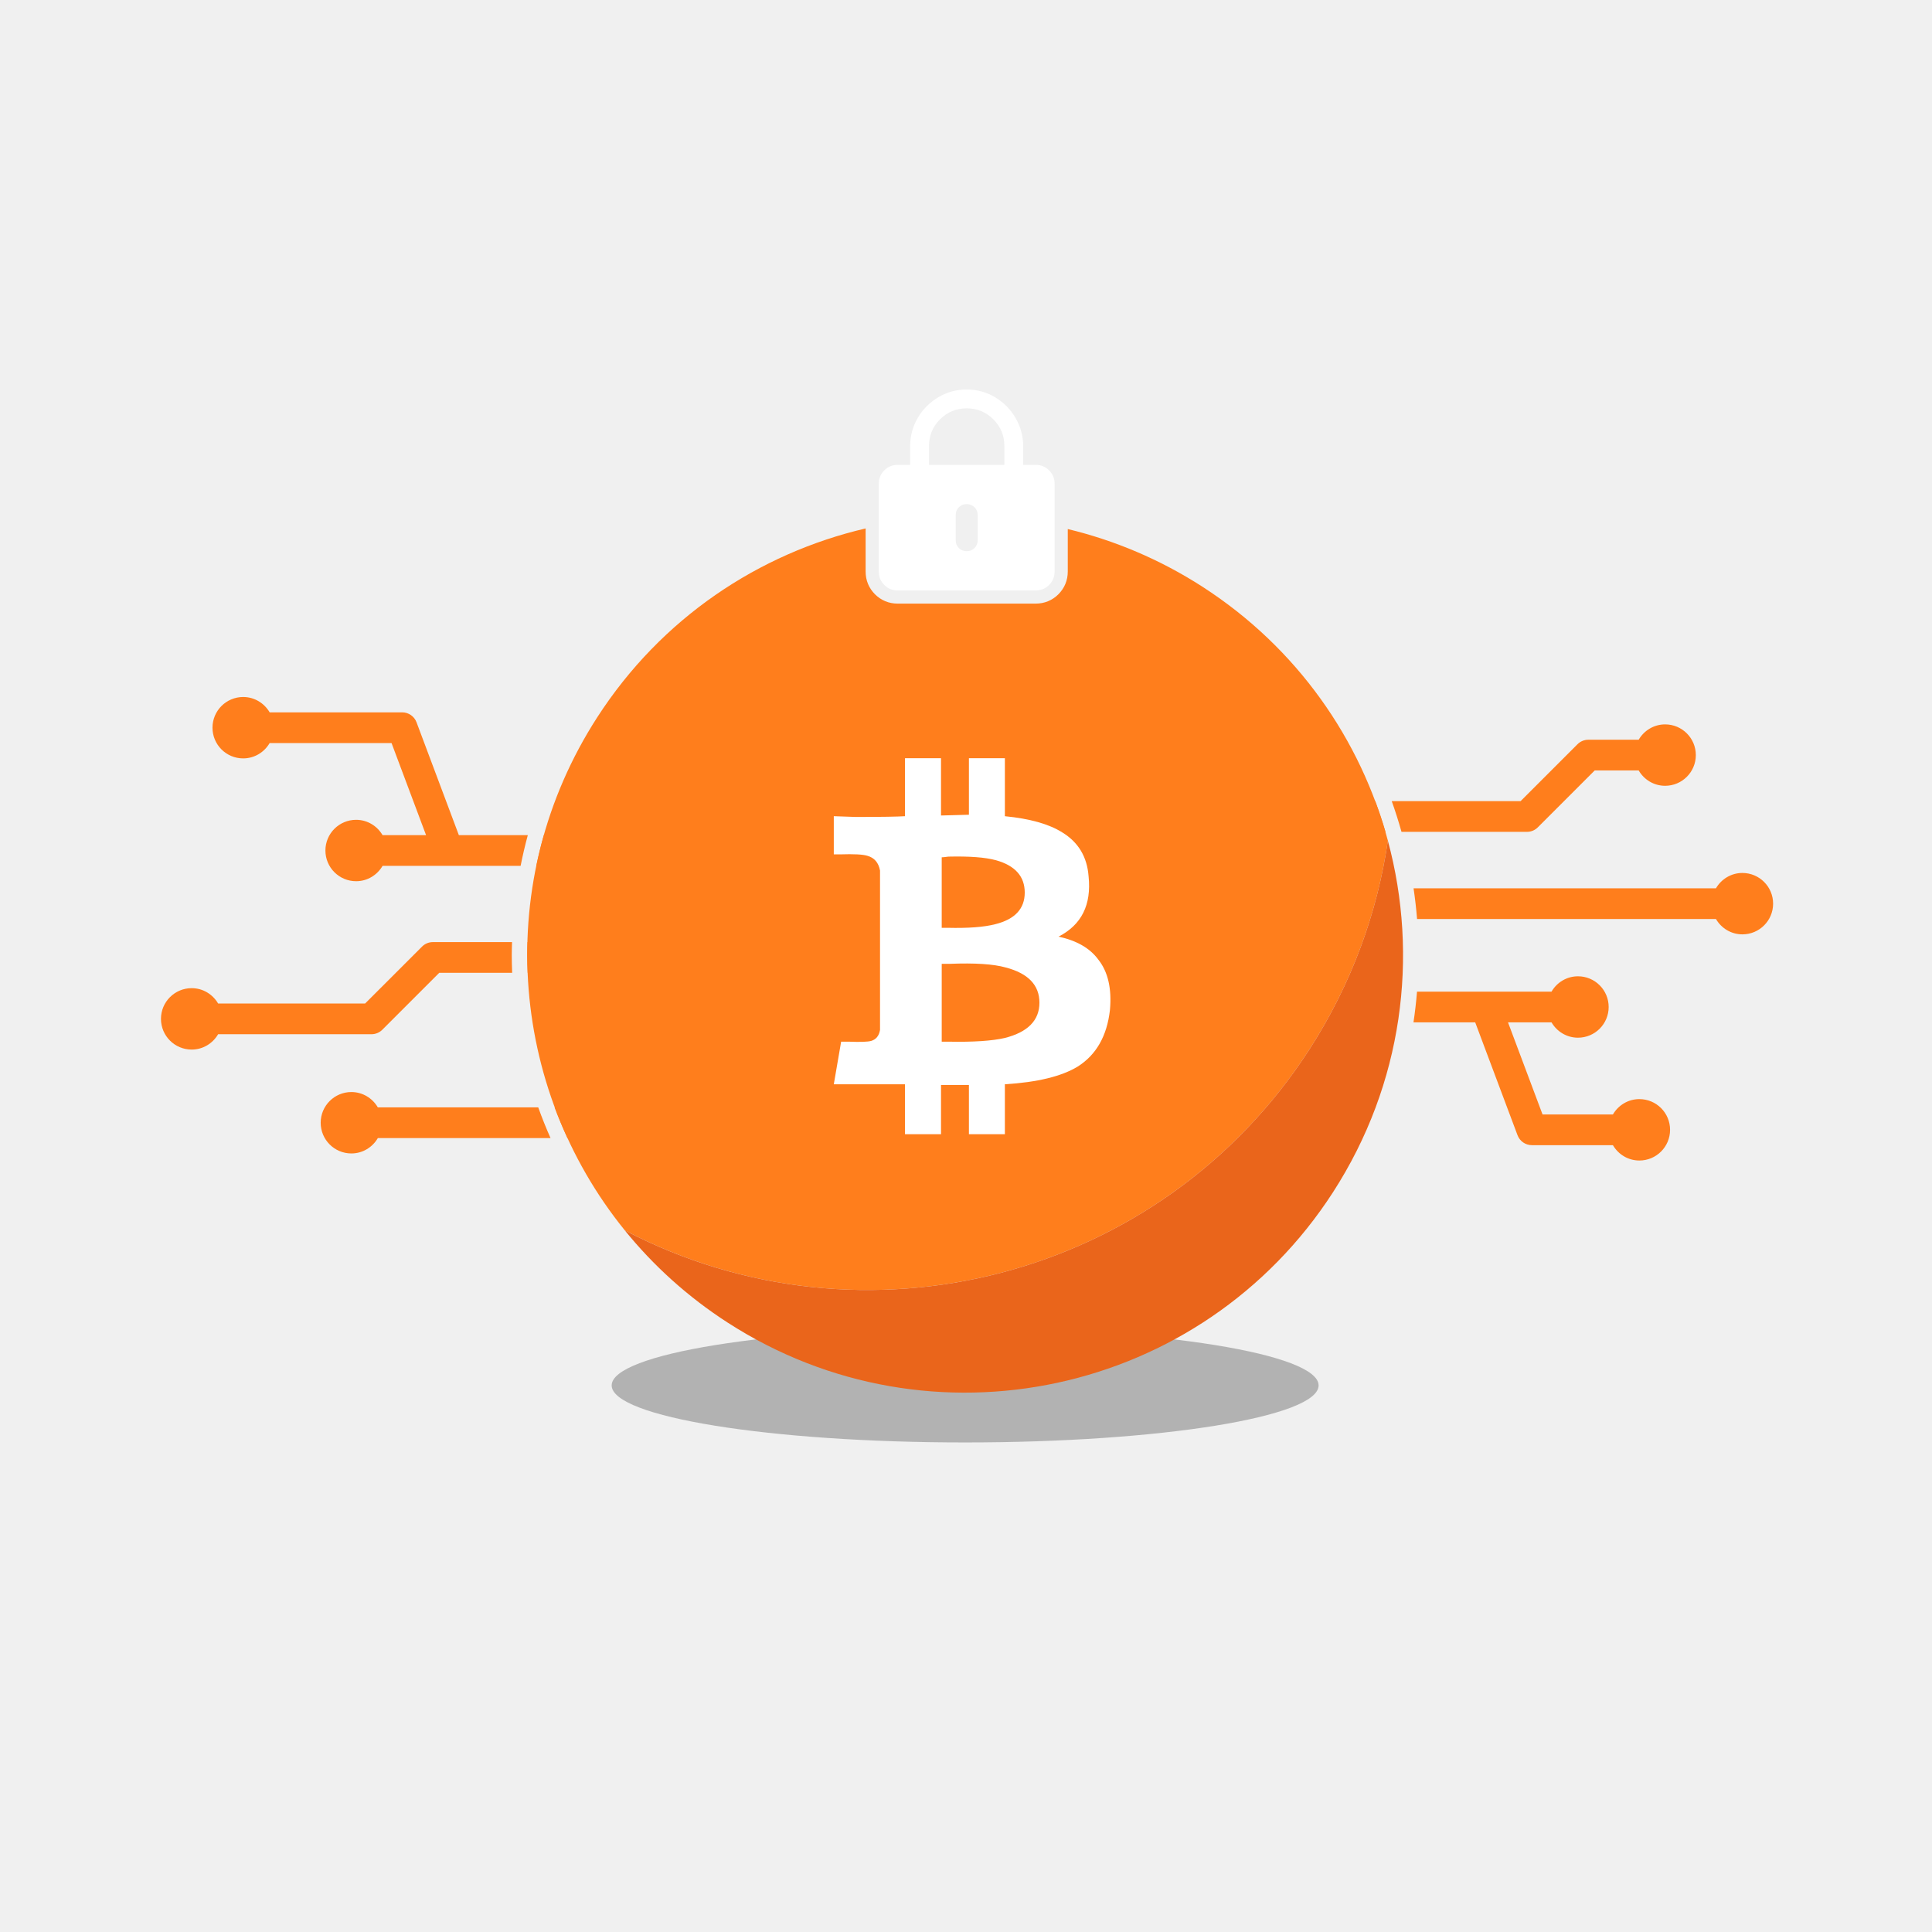
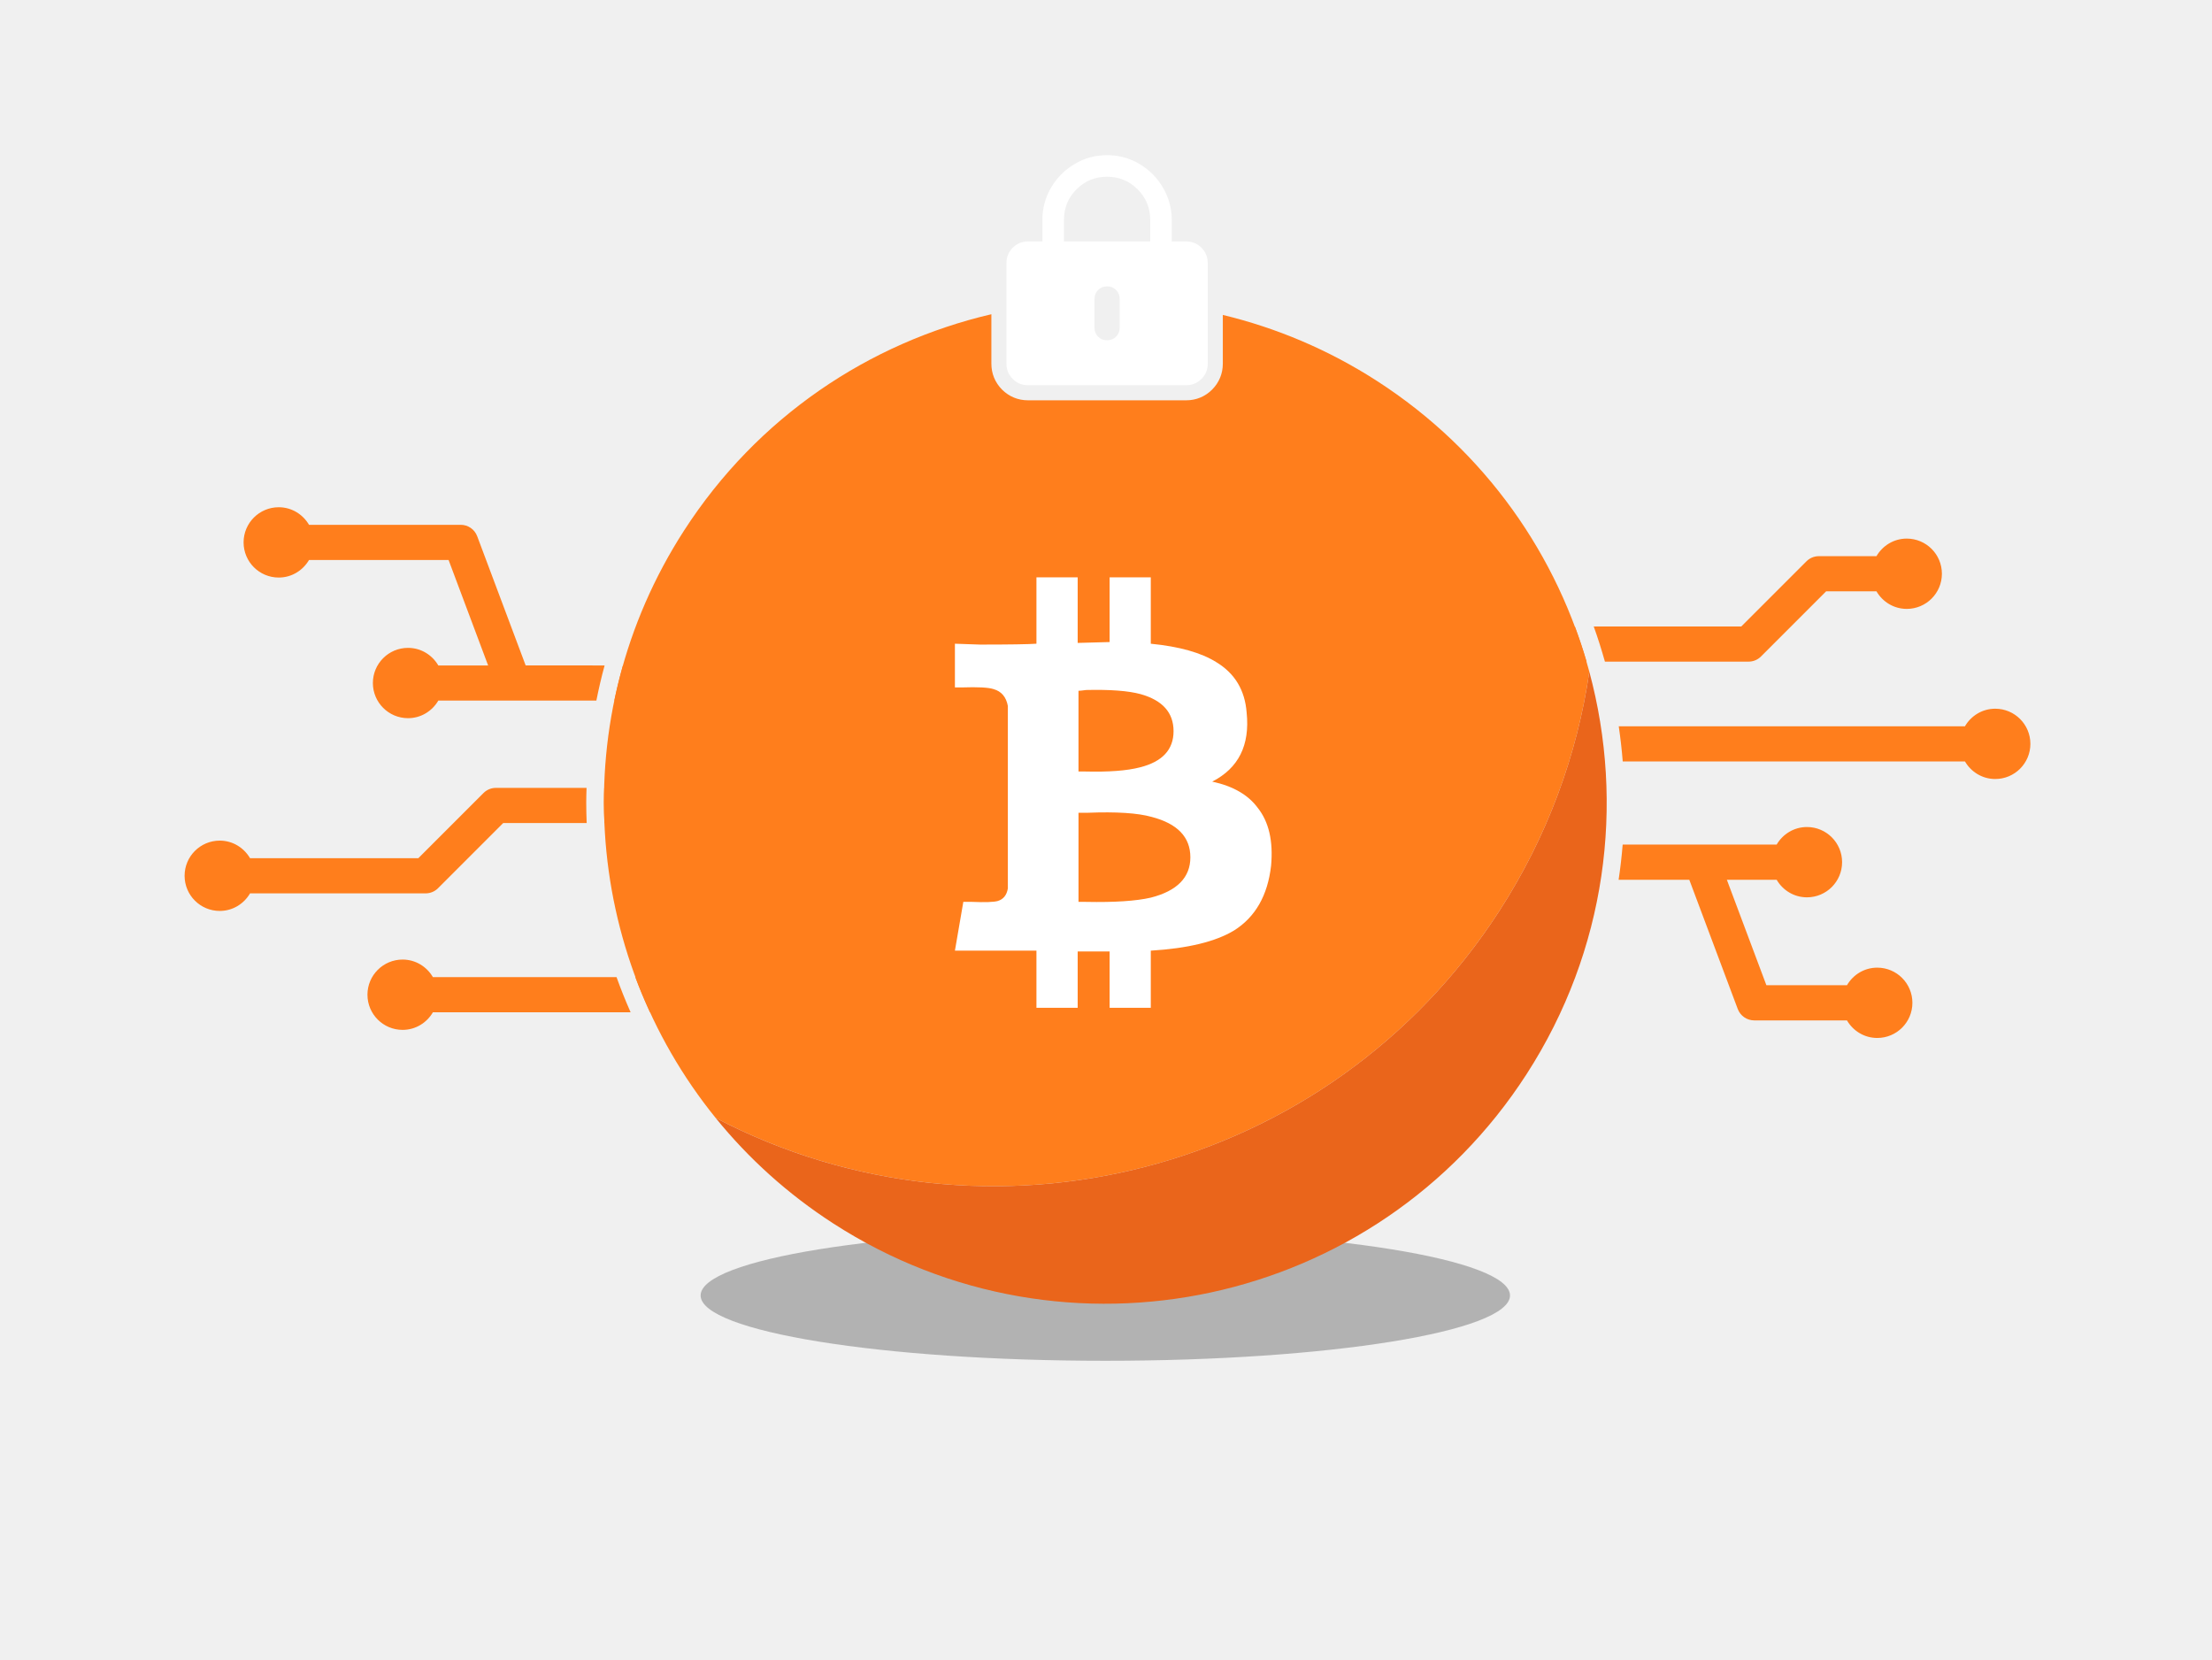
- <svg xmlns="http://www.w3.org/2000/svg" version="1.1" id="Layer_1" x="0px" y="0px" width="375px" height="375px" viewBox="0 0 375 375" enable-background="new 0 0 375 375" xml:space="preserve">
+ <svg xmlns="http://www.w3.org/2000/svg" version="1.1" id="Layer_1" x="0px" y="0px" width="300px" height="225px" viewBox="37.5 75 300 225" enable-background="new 37.5 75 300 225" xml:space="preserve">
  <g>
-     <path fill="#FF7E1C" d="M205.432,102.263c0.528,0.119,1.056,0.238,1.581,0.365C206.486,102.502,205.96,102.377,205.432,102.263z" />
-     <path fill="#FF7E1C" d="M233.432,113.909c-8.27-5.338-17.122-9.038-26.178-11.221v8.26c0,1.685-0.626,3.204-1.817,4.4   c-1.189,1.187-2.711,1.813-4.399,1.813h-26.812c-1.69,0-3.211-0.628-4.408-1.825c-1.178-1.19-1.801-2.708-1.801-4.389v-8.377   c-20.708,4.832-39.643,17.372-52.086,36.647c-20.445,31.666-17.161,71.819,5.345,99.596   c46.192,24.169,104.034,9.554,132.866-35.104c8.189-12.689,13.201-26.514,15.246-40.539   C264.106,143.572,251.83,125.785,233.432,113.909z" />
+     <path fill="#FF7E1C" d="M201.886,117.369c0.423,0.095,0.846,0.19,1.266,0.292C202.729,117.56,202.309,117.46,201.886,117.369z" />
+     <path fill="#FF7E1C" d="M224.286,126.686c-6.616-4.271-13.697-7.23-20.942-8.977v6.608c0,1.348-0.501,2.562-1.453,3.52   c-0.952,0.95-2.169,1.451-3.52,1.451h-21.45c-1.352,0-2.569-0.502-3.527-1.46c-0.942-0.952-1.44-2.166-1.44-3.511v-6.702   c-16.566,3.866-31.714,13.898-41.668,29.318c-16.356,25.333-13.729,57.456,4.275,79.676c36.954,19.336,83.228,7.644,106.293-28.083   c6.551-10.151,10.56-21.211,12.196-32.431C248.824,150.417,239.004,136.187,224.286,126.686z" />
  </g>
-   <ellipse opacity="0.3" fill="#232323" enable-background="new    " cx="187.333" cy="268.907" rx="68.608" ry="11.074" />
-   <path fill="#EA651B" d="M121.274,238.815c5.52,6.812,12.192,12.884,19.962,17.899c39.437,25.459,92.043,14.131,117.503-25.307  c13.581-21.039,16.69-45.821,10.647-68.235c-2.043,14.025-7.056,27.849-15.246,40.538  C225.309,248.367,167.467,262.982,121.274,238.815z" />
+   <ellipse opacity="0.3" fill="#232323" enable-background="new    " cx="187.407" cy="250.684" rx="54.886" ry="8.859" />
+   <path fill="#EA651B" d="M134.56,226.61c4.416,5.449,9.753,10.308,15.97,14.319c31.549,20.367,73.635,11.305,94.002-20.245  c10.865-16.832,13.353-36.657,8.519-54.588c-1.636,11.22-5.646,22.28-12.197,32.43C217.787,234.252,171.514,245.944,134.56,226.61z" />
  <g>
    <g>
      <g>
-         <path fill="#FFFFFF" d="M213.156,186.223c1.902,2.376,2.661,5.648,2.281,9.828c-0.572,5.039-2.661,8.705-6.271,10.98     c-3.138,1.902-7.848,3.042-14.121,3.425v9.69h-6.978v-9.557h-5.416v9.557h-6.991v-9.69h-13.82l1.425-8.27h1.425     c2.282,0.095,3.747,0.041,4.412-0.148c0.95-0.285,1.521-0.991,1.711-2.131V168.97c-0.284-1.519-1.086-2.47-2.418-2.85     c-0.854-0.285-2.659-0.38-5.414-0.285h-1.142v-7.411l4.277,0.147c5.037,0,8.212-0.055,9.544-0.147v-11.255h6.991v11.119     l5.416-0.148V147.17h6.979v11.255c4.845,0.473,8.552,1.52,11.119,3.134c3.136,1.902,4.846,4.752,5.131,8.553     c0.571,5.511-1.369,9.406-5.838,11.688l0,0C208.975,182.557,211.541,184.037,213.156,186.223L213.156,186.223z M182.787,180.086     h1.141c3.991,0.099,7.086-0.135,9.271-0.703c3.801-0.952,5.703-3.002,5.703-6.136c0-3.137-1.859-5.227-5.568-6.273     c-2.091-0.571-5.17-0.801-9.257-0.705c-0.667,0.094-1.1,0.135-1.29,0.135V180.086L182.787,180.086z M184.078,202.187     c4.846,0.094,8.498-0.149,10.969-0.72c4.465-1.141,6.706-3.422,6.706-6.842c0-3.422-2.187-5.7-6.556-6.841     c-2.375-0.667-5.988-0.896-10.833-0.705h-1.576v15.107H184.078L184.078,202.187z" />
+         <path fill="#FFFFFF" d="M208.065,184.537c1.521,1.901,2.128,4.519,1.825,7.862c-0.458,4.031-2.13,6.964-5.018,8.784     c-2.511,1.521-6.278,2.434-11.297,2.739v7.753h-5.583v-7.646h-4.333v7.646h-5.593v-7.753h-11.056l1.14-6.616h1.14     c1.826,0.077,2.998,0.033,3.53-0.118c0.76-0.228,1.217-0.793,1.369-1.704v-24.75c-0.228-1.215-0.869-1.977-1.935-2.28     c-0.683-0.228-2.127-0.304-4.331-0.228h-0.914v-5.929l3.422,0.118c4.029,0,6.569-0.043,7.635-0.118v-9.004h5.593v8.896     l4.333-0.118v-8.776h5.583v9.004c3.876,0.378,6.842,1.216,8.896,2.507c2.509,1.521,3.877,3.802,4.104,6.842     c0.457,4.409-1.095,7.525-4.67,9.35l0,0C204.72,181.604,206.773,182.788,208.065,184.537L208.065,184.537z M183.77,179.627h0.913     c3.192,0.08,5.668-0.107,7.417-0.562c3.041-0.761,4.562-2.401,4.562-4.908c0-2.51-1.487-4.182-4.454-5.019     c-1.673-0.457-4.137-0.641-7.406-0.564c-0.534,0.075-0.88,0.108-1.032,0.108V179.627L183.77,179.627z M184.803,197.309     c3.877,0.075,6.799-0.12,8.775-0.577c3.571-0.912,5.364-2.737,5.364-5.473c0-2.738-1.749-4.561-5.244-5.473     c-1.9-0.534-4.791-0.717-8.667-0.564h-1.26v12.085h1.032V197.309z" />
      </g>
    </g>
  </g>
-   <path fill="none" d="M204.696,99.036v-5.15c0-1.013-0.357-1.876-1.065-2.591c-0.713-0.706-1.577-1.066-2.594-1.066h-2.434v-3.58  c0-1.98-0.494-3.819-1.485-5.52c-0.987-1.702-2.328-3.047-4.001-4.037c-1.678-0.991-3.504-1.488-5.48-1.488  c-1.984,0-3.814,0.497-5.486,1.488c-1.68,0.99-3.011,2.321-4.002,3.997c-0.986,1.675-1.484,3.503-1.484,5.484v3.656h-2.439  c-1.011,0-1.879,0.36-2.59,1.066c-0.704,0.715-1.062,1.578-1.062,2.591v5.035c5.428-1.051,11.03-1.608,16.761-1.608  C193.276,97.312,199.081,97.908,204.696,99.036z M180.322,86.573c0-2.027,0.71-3.754,2.131-5.18  c1.423-1.418,3.147-2.133,5.184-2.133c2.023,0,3.748,0.714,5.176,2.133c1.417,1.426,2.135,3.152,2.135,5.18v3.656h-14.625V86.573z" />
-   <path fill="none" d="M187.637,81.817c-1.356,0-2.429,0.441-3.372,1.381c-0.945,0.948-1.385,2.021-1.385,3.375v1.099h9.51v-1.099  c0-1.349-0.441-2.422-1.38-3.365C190.056,82.259,188.984,81.817,187.637,81.817z" />
-   <path fill="none" d="M205.437,115.349c-1.189,1.187-2.711,1.813-4.399,1.813h-26.812c-1.69,0-3.211-0.628-4.408-1.825  c-1.178-1.19-1.801-2.708-1.801-4.389v-8.404c-37.633,8.75-65.683,42.472-65.683,82.768c0,46.944,38.057,85,85.001,85  c46.943,0,85-38.056,85-85c0-40.081-27.751-73.661-65.08-82.629v8.265C207.254,112.633,206.628,114.152,205.437,115.349z" />
+   <path fill="none" d="M201.297,114.788v-4.121c0-0.81-0.285-1.5-0.852-2.072c-0.57-0.565-1.261-0.853-2.075-0.853h-1.947v-2.864  c0-1.584-0.395-3.055-1.188-4.416c-0.79-1.362-1.863-2.438-3.201-3.23c-1.342-0.792-2.803-1.19-4.384-1.19  c-1.588,0-3.051,0.397-4.389,1.19c-1.344,0.792-2.409,1.857-3.202,3.198c-0.789,1.34-1.187,2.802-1.187,4.388v2.924h-1.951  c-0.809,0-1.503,0.288-2.072,0.853c-0.563,0.572-0.85,1.262-0.85,2.072v4.028c4.342-0.841,8.824-1.286,13.408-1.286  C192.161,113.408,196.806,113.885,201.297,114.788z M181.798,104.817c0-1.622,0.568-3.004,1.705-4.145  c1.138-1.134,2.518-1.707,4.147-1.707c1.618,0,2.998,0.572,4.14,1.707c1.135,1.141,1.709,2.521,1.709,4.145v2.924h-11.7  L181.798,104.817L181.798,104.817z" />
+   <path fill="none" d="M187.65,101.012c-1.085,0-1.943,0.353-2.698,1.105c-0.756,0.758-1.108,1.616-1.108,2.7v0.879h7.609v-0.879  c0-1.08-0.354-1.938-1.104-2.692C189.586,101.366,188.728,101.012,187.65,101.012z" />
+   <path fill="none" d="M201.891,127.838c-0.952,0.95-2.169,1.45-3.52,1.45h-21.45c-1.352,0-2.569-0.502-3.527-1.46  c-0.942-0.952-1.44-2.167-1.44-3.511v-6.724c-30.106,7-52.546,33.978-52.546,66.214c0,37.555,30.446,68,68,68  c37.554,0,68-30.445,68-68c0-32.065-22.201-58.929-52.063-66.103v6.612C203.344,125.665,202.843,126.88,201.891,127.838z" />
  <g>
-     <path fill="#FF7E1C" d="M338.199,169.441c-2.199,0-4.101,1.207-5.134,2.979h-58.692c0.29,1.967,0.52,3.953,0.677,5.959h58.016   c1.032,1.773,2.933,2.98,5.134,2.98c3.293,0,5.96-2.667,5.96-5.959S341.492,169.441,338.199,169.441z" />
-     <path fill="#FF7E1C" d="M286.336,198.438l8.215,21.905c0.437,1.162,1.548,1.934,2.791,1.934h15.724   c1.032,1.772,2.933,2.979,5.134,2.979c3.293,0,5.96-2.667,5.96-5.96c0-3.292-2.667-5.959-5.96-5.959   c-2.199,0-4.101,1.207-5.134,2.979h-13.659l-6.704-17.879h8.444c1.031,1.773,2.933,2.979,5.135,2.979   c3.292,0,5.959-2.666,5.959-5.959s-2.667-5.959-5.959-5.959c-2.2,0-4.102,1.206-5.135,2.979h-26.105   c-0.162,2.006-0.392,3.994-0.687,5.96H286.336z" />
-     <path fill="#FF7E1C" d="M73.338,214.943c-1.035-1.773-2.935-2.979-5.134-2.979c-3.292,0-5.96,2.667-5.96,5.96   c0,3.292,2.667,5.959,5.96,5.959c2.199,0,4.1-1.207,5.134-2.979h33.522c-0.866-1.95-1.663-3.938-2.388-5.96H73.338z" />
-     <path fill="#FF7E1C" d="M118.86,220.903v-5.96h-11.21c0.754,2.026,1.594,4.01,2.495,5.96H118.86z" />
-     <path fill="#FF7E1C" d="M113.819,168.064v-5.959h-8.259c-0.555,1.959-1.043,3.945-1.458,5.959H113.819z" />
-     <path fill="#FF7E1C" d="M89.066,162.105l-8.216-21.904c-0.435-1.162-1.546-1.935-2.789-1.935H52.338   c-1.035-1.772-2.935-2.979-5.134-2.979c-3.292,0-5.96,2.667-5.96,5.959s2.667,5.959,5.96,5.959c2.199,0,4.1-1.207,5.134-2.979   h23.659l6.704,17.879h-8.444c-1.034-1.773-2.935-2.98-5.134-2.98c-3.293,0-5.96,2.667-5.96,5.959s2.667,5.959,5.96,5.959   c2.199,0,4.1-1.207,5.134-2.98h26.794c0.401-2.011,0.86-4,1.397-5.959H89.066z" />
-     <path fill="#FF7E1C" d="M102.422,188.822h5.438v-5.96h-5.474c-0.023,0.815-0.053,1.629-0.053,2.45   C102.333,186.49,102.375,187.657,102.422,188.822z" />
-     <path fill="#FF7E1C" d="M99.387,182.862H84.021c-0.792,0-1.549,0.313-2.106,0.874l-11.046,11.045H42.338   c-1.035-1.772-2.935-2.979-5.134-2.979c-3.292,0-5.96,2.667-5.96,5.96s2.667,5.959,5.96,5.959c2.199,0,4.1-1.206,5.134-2.979   h29.765c0.792,0,1.55-0.312,2.106-0.873l11.047-11.046h14.153c-0.046-1.165-0.076-2.334-0.076-3.51   C99.333,184.492,99.364,183.678,99.387,182.862z" />
-     <path fill="#FF7E1C" d="M296.382,161.461c0.794,0,1.549-0.312,2.106-0.874l11.045-11.045h8.532   c1.032,1.773,2.933,2.979,5.134,2.979c3.293,0,5.96-2.667,5.96-5.959s-2.667-5.959-5.96-5.959c-2.199,0-4.101,1.207-5.134,2.979   h-9.765c-0.793,0-1.55,0.313-2.106,0.874l-11.046,11.045h-25.015c0.706,1.954,1.329,3.945,1.897,5.959H296.382z" />
-     <path fill="#FF7E1C" d="M263.753,155.501c0.936,1.875,1.663,3.868,2.14,5.959h3.029c-0.59-2.019-1.252-4.006-1.984-5.959H263.753z" />
+     <path fill="#FF7E1C" d="M308.1,171.111c-1.76,0-3.281,0.965-4.107,2.383h-46.953c0.231,1.574,0.415,3.162,0.541,4.767h46.413   c0.825,1.418,2.347,2.384,4.107,2.384c2.634,0,4.768-2.134,4.768-4.767C312.868,173.245,310.734,171.111,308.1,171.111z" />
+     <path fill="#FF7E1C" d="M266.609,194.309l6.571,17.524c0.351,0.93,1.239,1.547,2.233,1.547h12.579   c0.825,1.418,2.347,2.383,4.107,2.383c2.634,0,4.768-2.133,4.768-4.768c0-2.634-2.134-4.768-4.768-4.768   c-1.76,0-3.281,0.966-4.107,2.384h-10.927l-5.363-14.303h6.754c0.825,1.418,2.348,2.383,4.109,2.383   c2.633,0,4.767-2.133,4.767-4.768c0-2.634-2.134-4.767-4.767-4.767c-1.761,0-3.282,0.965-4.109,2.383h-20.883   c-0.13,1.604-0.313,3.195-0.55,4.769H266.609L266.609,194.309z" />
+     <path fill="#FF7E1C" d="M96.211,207.513c-0.828-1.418-2.348-2.383-4.107-2.383c-2.634,0-4.768,2.133-4.768,4.768   c0,2.634,2.134,4.768,4.768,4.768c1.759,0,3.28-0.966,4.107-2.383h26.817c-0.692-1.561-1.33-3.151-1.91-4.77H96.211L96.211,207.513   z" />
+     <path fill="#FF7E1C" d="M132.628,212.28v-4.768h-8.968c0.603,1.621,1.275,3.208,1.996,4.768H132.628z" />
+     <path fill="#FF7E1C" d="M128.596,170.01v-4.767h-6.607c-0.444,1.567-0.834,3.156-1.167,4.767H128.596z" />
+     <path fill="#FF7E1C" d="M108.793,165.243l-6.573-17.523c-0.348-0.93-1.237-1.548-2.231-1.548H79.411   c-0.828-1.417-2.348-2.383-4.107-2.383c-2.634,0-4.768,2.134-4.768,4.767c0,2.634,2.133,4.768,4.768,4.768   c1.759,0,3.28-0.966,4.107-2.383h18.927l5.363,14.303h-6.755c-0.827-1.418-2.348-2.384-4.107-2.384   c-2.634,0-4.768,2.134-4.768,4.767c0,2.634,2.133,4.768,4.768,4.768c1.759,0,3.28-0.966,4.107-2.384h21.435   c0.321-1.609,0.688-3.2,1.118-4.767L108.793,165.243L108.793,165.243z" />
+     <path fill="#FF7E1C" d="M119.478,186.616h4.351v-4.769h-4.379c-0.019,0.652-0.042,1.304-0.042,1.96   C119.407,184.75,119.44,185.684,119.478,186.616z" />
+     <path fill="#FF7E1C" d="M117.05,181.848h-12.293c-0.633,0-1.239,0.25-1.685,0.699l-8.837,8.837H71.411   c-0.828-1.418-2.348-2.384-4.107-2.384c-2.634,0-4.768,2.134-4.768,4.768c0,2.635,2.133,4.768,4.768,4.768   c1.759,0,3.28-0.964,4.107-2.383h23.812c0.633,0,1.24-0.25,1.685-0.698l8.837-8.837h11.323c-0.037-0.932-0.061-1.868-0.061-2.809   C117.007,183.152,117.032,182.5,117.05,181.848z" />
+     <path fill="#FF7E1C" d="M274.646,164.727c0.636,0,1.24-0.25,1.686-0.699l8.836-8.836h6.825c0.825,1.418,2.347,2.383,4.107,2.383   c2.635,0,4.768-2.133,4.768-4.767s-2.133-4.767-4.768-4.767c-1.76,0-3.281,0.965-4.107,2.383h-7.812   c-0.634,0-1.239,0.25-1.684,0.699l-8.837,8.836h-20.013c0.564,1.563,1.063,3.156,1.518,4.767L274.646,164.727L274.646,164.727z" />
+     <path fill="#FF7E1C" d="M248.543,159.959c0.749,1.5,1.33,3.094,1.711,4.767h2.424c-0.472-1.615-1.002-3.205-1.588-4.767H248.543z" />
  </g>
-   <path fill="#FFFFFF" d="M203.631,91.295c-0.713-0.706-1.577-1.066-2.594-1.066h-2.434v-3.58c0-1.98-0.494-3.819-1.485-5.52  c-0.987-1.702-2.328-3.047-4.001-4.037c-1.678-0.991-3.504-1.488-5.48-1.488c-1.984,0-3.814,0.497-5.486,1.488  c-1.68,0.99-3.011,2.321-4.002,3.997c-0.986,1.675-1.484,3.503-1.484,5.484v3.656h-2.439c-1.011,0-1.879,0.36-2.59,1.066  c-0.704,0.715-1.062,1.578-1.062,2.591v17.062c0,1.015,0.357,1.878,1.062,2.59c0.71,0.711,1.579,1.066,2.59,1.066h26.812  c1.017,0,1.881-0.355,2.594-1.066c0.708-0.711,1.065-1.575,1.065-2.59V93.886C204.696,92.873,204.339,92.01,203.631,91.295z   M189.769,104.854c0,0.608-0.206,1.12-0.616,1.522c-0.4,0.41-0.912,0.61-1.516,0.61c-0.61,0-1.12-0.2-1.526-0.61  c-0.411-0.402-0.61-0.914-0.61-1.522v-4.875c0-0.609,0.199-1.115,0.61-1.523c0.406-0.403,0.916-0.61,1.526-0.61  c0.604,0,1.115,0.207,1.516,0.61c0.41,0.409,0.616,0.914,0.616,1.523V104.854z M194.947,90.229h-14.625v-3.656  c0-2.027,0.71-3.754,2.131-5.18c1.423-1.418,3.147-2.133,5.184-2.133c2.023,0,3.748,0.714,5.176,2.133  c1.417,1.426,2.135,3.152,2.135,5.18V90.229z" />
+   <path fill="#FFFFFF" d="M200.445,108.595c-0.57-0.565-1.261-0.853-2.075-0.853h-1.947v-2.864c0-1.584-0.395-3.055-1.188-4.416  c-0.79-1.362-1.863-2.438-3.201-3.23c-1.342-0.792-2.803-1.19-4.384-1.19c-1.588,0-3.051,0.397-4.389,1.19  c-1.344,0.792-2.409,1.857-3.202,3.198c-0.789,1.34-1.187,2.802-1.187,4.388v2.924h-1.951c-0.809,0-1.503,0.288-2.072,0.853  c-0.563,0.572-0.85,1.262-0.85,2.072v13.65c0,0.812,0.285,1.502,0.85,2.072c0.568,0.569,1.263,0.853,2.072,0.853h21.45  c0.813,0,1.505-0.284,2.075-0.853c0.566-0.569,0.852-1.26,0.852-2.072v-13.65C201.297,109.857,201.012,109.167,200.445,108.595z   M189.356,119.442c0,0.486-0.166,0.896-0.494,1.217c-0.319,0.328-0.729,0.488-1.212,0.488c-0.488,0-0.896-0.16-1.221-0.488  c-0.329-0.321-0.488-0.731-0.488-1.217v-3.9c0-0.487,0.159-0.892,0.488-1.219c0.325-0.322,0.733-0.488,1.221-0.488  c0.483,0,0.892,0.166,1.212,0.488c0.328,0.328,0.494,0.731,0.494,1.219V119.442z M193.498,107.742h-11.7v-2.924  c0-1.622,0.568-3.004,1.705-4.145c1.138-1.134,2.518-1.707,4.147-1.707c1.618,0,2.998,0.572,4.14,1.707  c1.135,1.141,1.709,2.521,1.709,4.145L193.498,107.742L193.498,107.742z" />
</svg>
